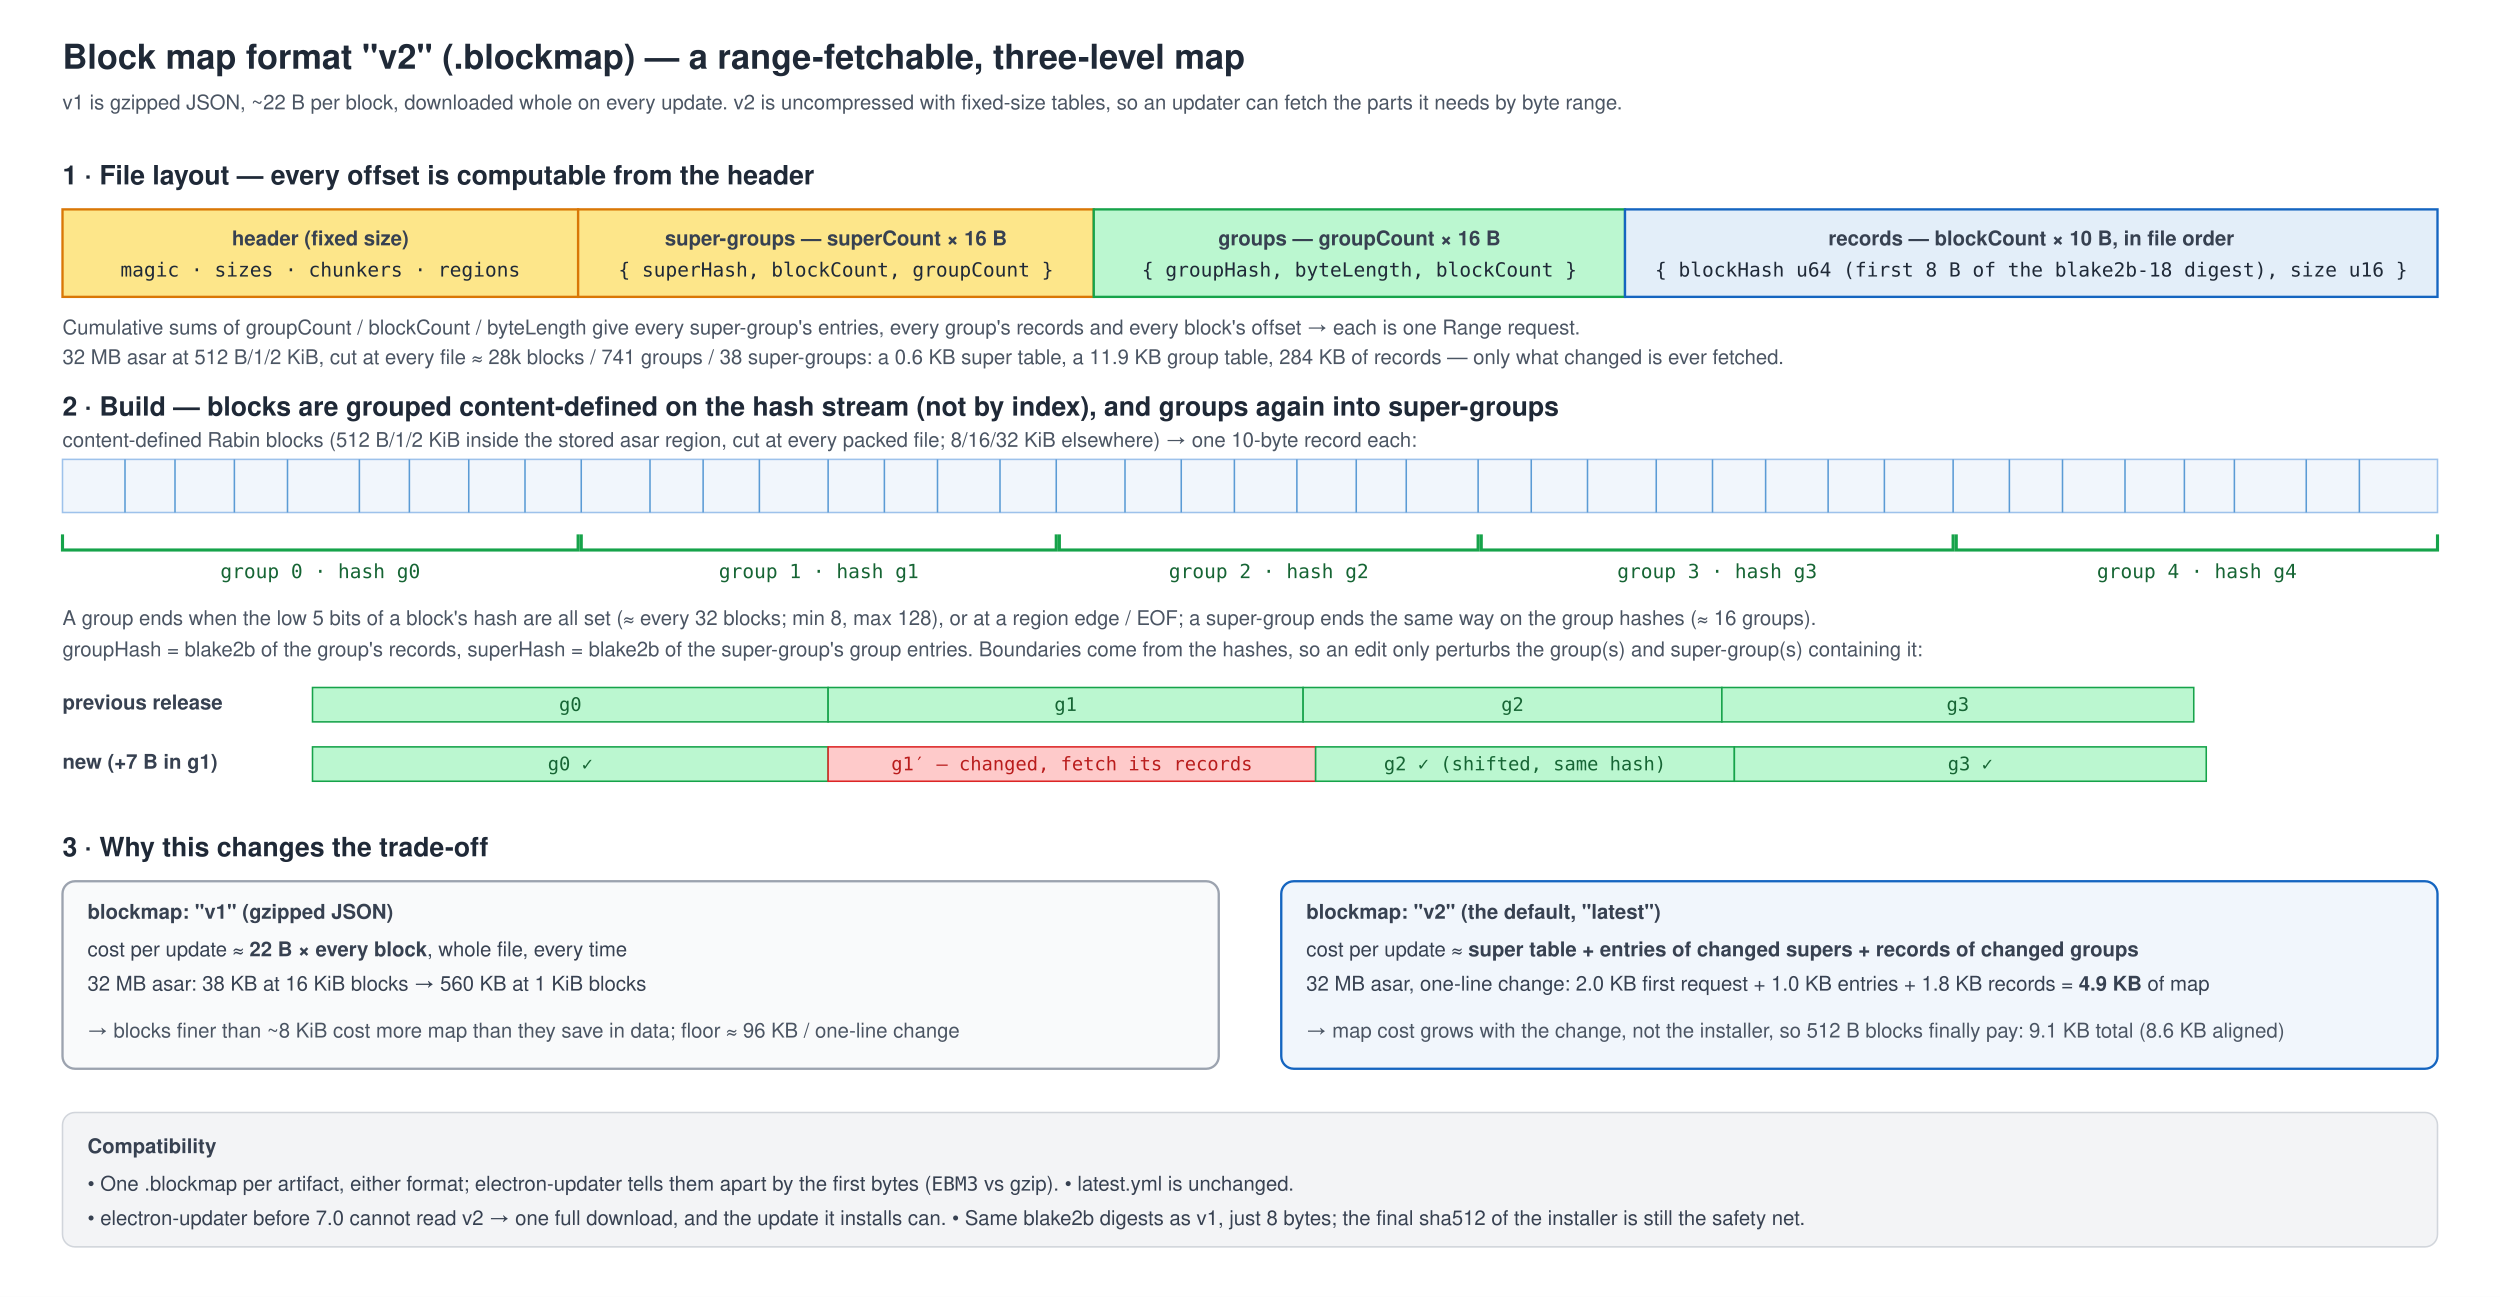
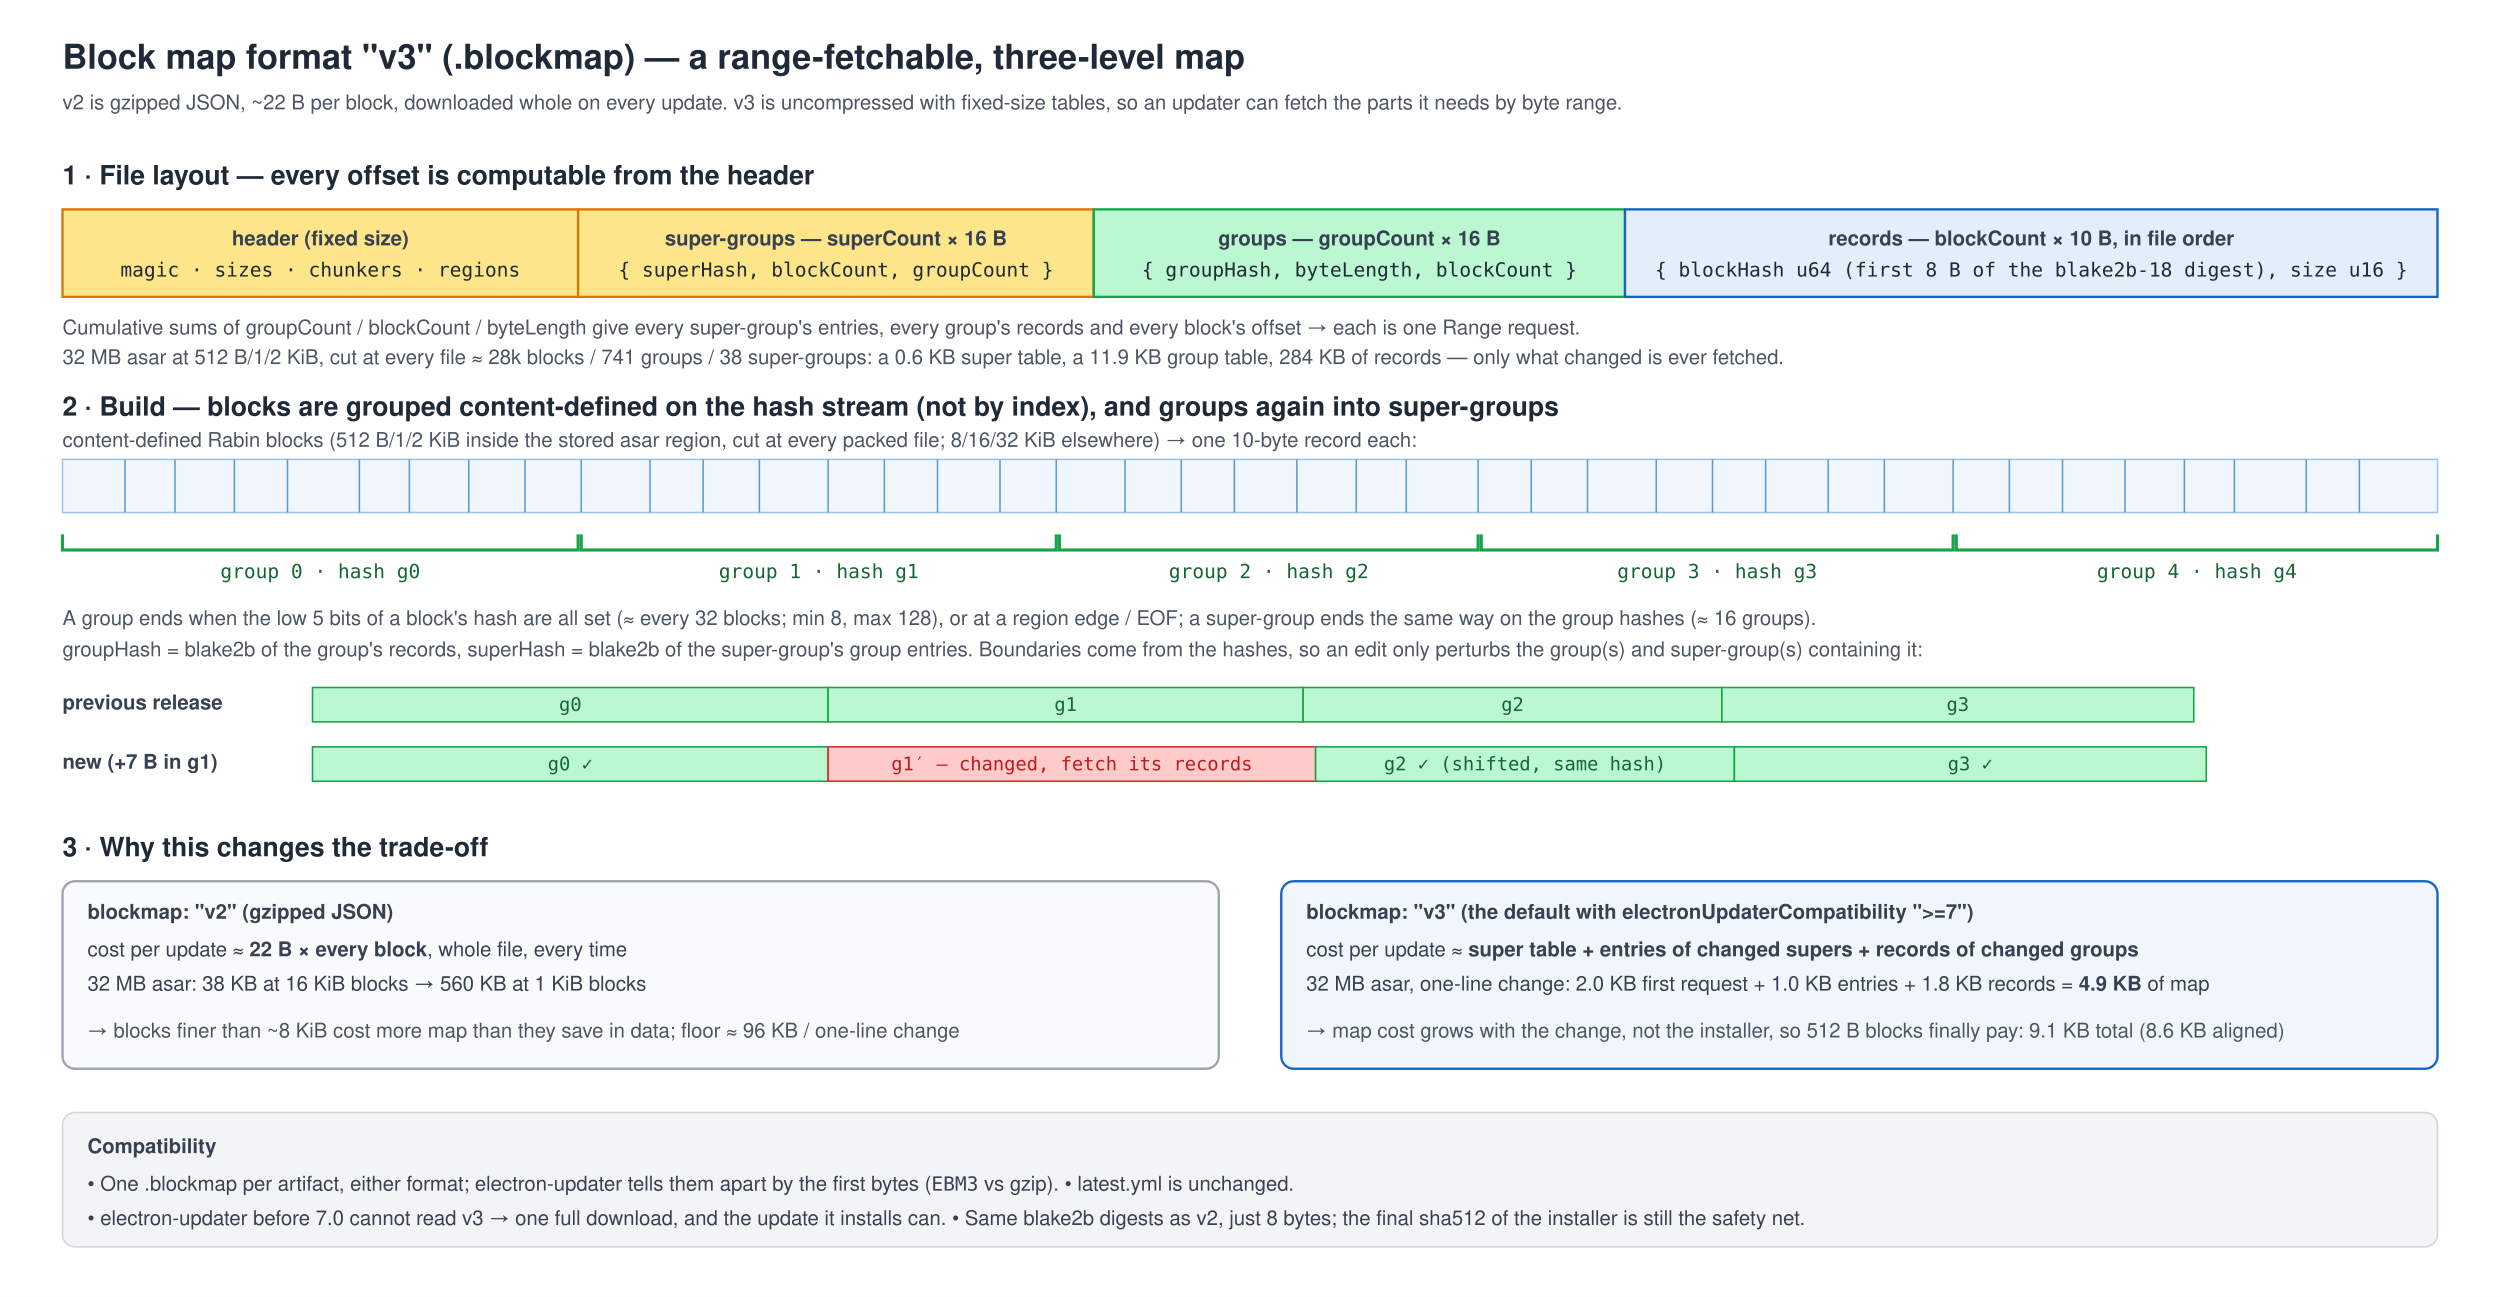
<svg xmlns="http://www.w3.org/2000/svg" width="1600" height="830" viewBox="0 0 1600 830">
  <style>
  html,body{margin:0;background:#fff}
  svg{font-family:-apple-system,"Segoe UI",Helvetica,Arial,sans-serif;font-size:15px;fill:#1f2937}
  .t{font-size:22px;font-weight:700}.h{font-size:17px;font-weight:700}.s{font-size:13px;fill:#4b5563}
  .m{font-family:ui-monospace,Menlo,Consolas,monospace;font-size:12.5px}.lbl{font-size:13px;fill:#374151}.num{font-weight:700}
</style>
  <rect width="1600" height="830" fill="#ffffff" />
  <defs>
    <marker id="arr" viewBox="0 0 10 10" refX="9" refY="5" markerWidth="8" markerHeight="8" orient="auto-start-reverse">
      <path d="M0,0 L10,5 L0,10 z" fill="#6b7280" />
    </marker>
  </defs>
-   <text x="40" y="44" class="t">Block map format "v2" (.blockmap) — a range-fetchable, three-level map</text>
-   <text x="40" y="70" class="s">v1 is gzipped JSON, ~22 B per block, downloaded whole on every update. v2 is uncompressed with fixed-size tables, so an updater can fetch the parts it needs by byte range.</text>
+   <text x="40" y="44" class="t">Block map format "v3" (.blockmap) — a range-fetchable, three-level map</text>
+   <text x="40" y="70" class="s">v2 is gzipped JSON, ~22 B per block, downloaded whole on every update. v3 is uncompressed with fixed-size tables, so an updater can fetch the parts it needs by byte range.</text>
  <text x="40" y="118" class="h">1 · File layout — every offset is computable from the header</text>
  <rect x="40" y="134" width="330" height="56" fill="#fde68a" stroke="#d97706" stroke-width="1.5" />
  <text x="205" y="157" text-anchor="middle" class="lbl" font-weight="700">header (fixed size)</text>
  <text x="205" y="177" text-anchor="middle" class="m">magic · sizes · chunkers · regions</text>
  <rect x="370" y="134" width="330" height="56" fill="#fde68a" stroke="#d97706" stroke-width="1.5" />
  <text x="535" y="157" text-anchor="middle" class="lbl" font-weight="700">super-groups — superCount × 16 B</text>
  <text x="535" y="177" text-anchor="middle" class="m">{ superHash, blockCount, groupCount }</text>
  <rect x="700" y="134" width="340" height="56" fill="#bbf7d0" stroke="#16a34a" stroke-width="1.5" />
  <text x="870" y="157" text-anchor="middle" class="lbl" font-weight="700">groups — groupCount × 16 B</text>
  <text x="870" y="177" text-anchor="middle" class="m">{ groupHash, byteLength, blockCount }</text>
  <rect x="1040" y="134" width="520" height="56" fill="#e3eef9" stroke="#1565c0" stroke-width="1.5" />
  <text x="1300" y="157" text-anchor="middle" class="lbl" font-weight="700">records — blockCount × 10 B, in file order</text>
  <text x="1300" y="177" text-anchor="middle" class="m">{ blockHash u64 (first 8 B of the blake2b-18 digest), size u16 }</text>
  <text x="40" y="214" class="s">Cumulative sums of groupCount / blockCount / byteLength give every super-group's entries, every group's records and every block's offset → each is one Range request.</text>
  <text x="40" y="233" class="s">32 MB asar at 512 B/1/2 KiB, cut at every file ≈ 28k blocks / 741 groups / 38 super-groups: a 0.6 KB super table, a 11.9 KB group table, 284 KB of records — only what changed is ever fetched.</text>
  <text x="40" y="266" class="h">2 · Build — blocks are grouped content-defined on the hash stream (not by index), and groups again into super-groups</text>
  <text x="40" y="286" class="s">content-defined Rabin blocks (512 B/1/2 KiB inside the stored asar region, cut at every packed file; 8/16/32 KiB elsewhere) → one 10-byte record each:</text>
  <g>
    <rect x="40" y="294" width="1520" height="34" fill="#f1f6fc" stroke="#9ec2eb" />
    <g stroke="#5b9bd5" stroke-width="1">
      <line x1="80" y1="294" x2="80" y2="328" />
      <line x1="112" y1="294" x2="112" y2="328" />
      <line x1="150" y1="294" x2="150" y2="328" />
      <line x1="184" y1="294" x2="184" y2="328" />
      <line x1="230" y1="294" x2="230" y2="328" />
      <line x1="262" y1="294" x2="262" y2="328" />
      <line x1="300" y1="294" x2="300" y2="328" />
      <line x1="336" y1="294" x2="336" y2="328" />
      <line x1="372" y1="294" x2="372" y2="328" />
      <line x1="416" y1="294" x2="416" y2="328" />
      <line x1="450" y1="294" x2="450" y2="328" />
      <line x1="486" y1="294" x2="486" y2="328" />
      <line x1="530" y1="294" x2="530" y2="328" />
      <line x1="566" y1="294" x2="566" y2="328" />
      <line x1="600" y1="294" x2="600" y2="328" />
      <line x1="640" y1="294" x2="640" y2="328" />
      <line x1="676" y1="294" x2="676" y2="328" />
      <line x1="720" y1="294" x2="720" y2="328" />
      <line x1="756" y1="294" x2="756" y2="328" />
      <line x1="790" y1="294" x2="790" y2="328" />
      <line x1="830" y1="294" x2="830" y2="328" />
      <line x1="868" y1="294" x2="868" y2="328" />
      <line x1="900" y1="294" x2="900" y2="328" />
      <line x1="946" y1="294" x2="946" y2="328" />
      <line x1="980" y1="294" x2="980" y2="328" />
      <line x1="1016" y1="294" x2="1016" y2="328" />
      <line x1="1060" y1="294" x2="1060" y2="328" />
      <line x1="1096" y1="294" x2="1096" y2="328" />
      <line x1="1130" y1="294" x2="1130" y2="328" />
      <line x1="1170" y1="294" x2="1170" y2="328" />
      <line x1="1206" y1="294" x2="1206" y2="328" />
      <line x1="1250" y1="294" x2="1250" y2="328" />
      <line x1="1286" y1="294" x2="1286" y2="328" />
      <line x1="1320" y1="294" x2="1320" y2="328" />
      <line x1="1360" y1="294" x2="1360" y2="328" />
      <line x1="1398" y1="294" x2="1398" y2="328" />
      <line x1="1430" y1="294" x2="1430" y2="328" />
      <line x1="1476" y1="294" x2="1476" y2="328" />
      <line x1="1510" y1="294" x2="1510" y2="328" />
    </g>
  </g>
  <g stroke="#16a34a" stroke-width="2" fill="none">
    <path d="M40,342 v10 h330 v-10" />
    <path d="M372,342 v10 h304 v-10" />
    <path d="M678,342 v10 h268 v-10" />
    <path d="M948,342 v10 h302 v-10" />
    <path d="M1252,342 v10 h308 v-10" />
  </g>
  <g class="m" fill="#166534" text-anchor="middle">
    <text x="205" y="370">group 0 · hash g0</text>
    <text x="524" y="370">group 1 · hash g1</text>
    <text x="812" y="370">group 2 · hash g2</text>
    <text x="1099" y="370">group 3 · hash g3</text>
    <text x="1406" y="370">group 4 · hash g4</text>
  </g>
  <text x="40" y="400" class="s">A group ends when the low 5 bits of a block's hash are all set (≈ every 32 blocks; min 8, max 128), or at a region edge / EOF; a super-group ends the same way on the group hashes (≈ 16 groups).</text>
  <text x="40" y="420" class="s">groupHash = blake2b of the group's records, superHash = blake2b of the super-group's group entries. Boundaries come from the hashes, so an edit only perturbs the group(s) and super-group(s) containing it:</text>
  <g>
    <text x="40" y="454" class="lbl" font-weight="700">previous release</text>
    <rect x="200" y="440" width="330" height="22" fill="#bbf7d0" stroke="#16a34a" />
    <rect x="530" y="440" width="304" height="22" fill="#bbf7d0" stroke="#16a34a" />
    <rect x="834" y="440" width="268" height="22" fill="#bbf7d0" stroke="#16a34a" />
    <rect x="1102" y="440" width="302" height="22" fill="#bbf7d0" stroke="#16a34a" />
    <g class="m" text-anchor="middle" fill="#166534" style="font-size:12px">
      <text x="365" y="455">g0</text>
      <text x="682" y="455">g1</text>
      <text x="968" y="455">g2</text>
      <text x="1253" y="455">g3</text>
    </g>
    <text x="40" y="492" class="lbl" font-weight="700">new (+7 B in g1)</text>
    <rect x="200" y="478" width="330" height="22" fill="#bbf7d0" stroke="#16a34a" />
    <rect x="530" y="478" width="312" height="22" fill="#fecaca" stroke="#dc2626" />
    <rect x="842" y="478" width="268" height="22" fill="#bbf7d0" stroke="#16a34a" />
    <rect x="1110" y="478" width="302" height="22" fill="#bbf7d0" stroke="#16a34a" />
    <g class="m" text-anchor="middle" style="font-size:12px">
      <text x="365" y="493" fill="#166534">g0 ✓</text>
      <text x="686" y="493" fill="#b91c1c">g1′ — changed, fetch its records</text>
      <text x="976" y="493" fill="#166534">g2 ✓ (shifted, same hash)</text>
      <text x="1261" y="493" fill="#166534">g3 ✓</text>
    </g>
  </g>
  <text x="40" y="548" class="h">3 · Why this changes the trade-off</text>
  <rect x="40" y="564" width="740" height="120" rx="8" fill="#f9fafb" stroke="#9ca3af" stroke-width="1.5" />
-   <text x="56" y="588" class="lbl" font-weight="700">blockmap: "v1" (gzipped JSON)</text>
+   <text x="56" y="588" class="lbl" font-weight="700">blockmap: "v2" (gzipped JSON)</text>
  <text x="56" y="612" class="lbl">cost per update ≈ <tspan class="num">22 B × every block</tspan>, whole file, every time</text>
  <text x="56" y="634" class="lbl">32 MB asar: 38 KB at 16 KiB blocks → 560 KB at 1 KiB blocks</text>
  <text x="56" y="664" class="s">→ blocks finer than ~8 KiB cost more map than they save in data; floor ≈ 96 KB / one-line change</text>
  <rect x="820" y="564" width="740" height="120" rx="8" fill="#f1f6fc" stroke="#1565c0" stroke-width="1.5" />
-   <text x="836" y="588" class="lbl" font-weight="700">blockmap: "v2" (the default, "latest")</text>
+   <text x="836" y="588" class="lbl" font-weight="700">blockmap: "v3" (the default with electronUpdaterCompatibility "&gt;=7")</text>
  <text x="836" y="612" class="lbl">cost per update ≈ <tspan class="num">super table + entries of changed supers + records of changed groups</tspan>
  </text>
  <text x="836" y="634" class="lbl">32 MB asar, one-line change: 2.0 KB first request + 1.0 KB entries + 1.8 KB records = <tspan class="num">4.9 KB</tspan> of map</text>
  <text x="836" y="664" class="s">→ map cost grows with the change, not the installer, so 512 B blocks finally pay: 9.1 KB total (8.6 KB aligned)</text>
  <rect x="40" y="712" width="1520" height="86" rx="8" fill="#f3f4f6" stroke="#d1d5db" />
  <text x="56" y="738" class="lbl" font-weight="700">Compatibility</text>
  <text x="56" y="762" class="lbl">• One .blockmap per artifact, either format; electron-updater tells them apart by the first bytes (<tspan class="m">EBM3</tspan> vs gzip).   • latest.yml is unchanged.</text>
-   <text x="56" y="784" class="lbl">• electron-updater before 7.0 cannot read v2 → one full download, and the update it installs can.   • Same blake2b digests as v1, just 8 bytes; the final sha512 of the installer is still the safety net.</text>
+   <text x="56" y="784" class="lbl">• electron-updater before 7.0 cannot read v3 → one full download, and the update it installs can.   • Same blake2b digests as v2, just 8 bytes; the final sha512 of the installer is still the safety net.</text>
</svg>
